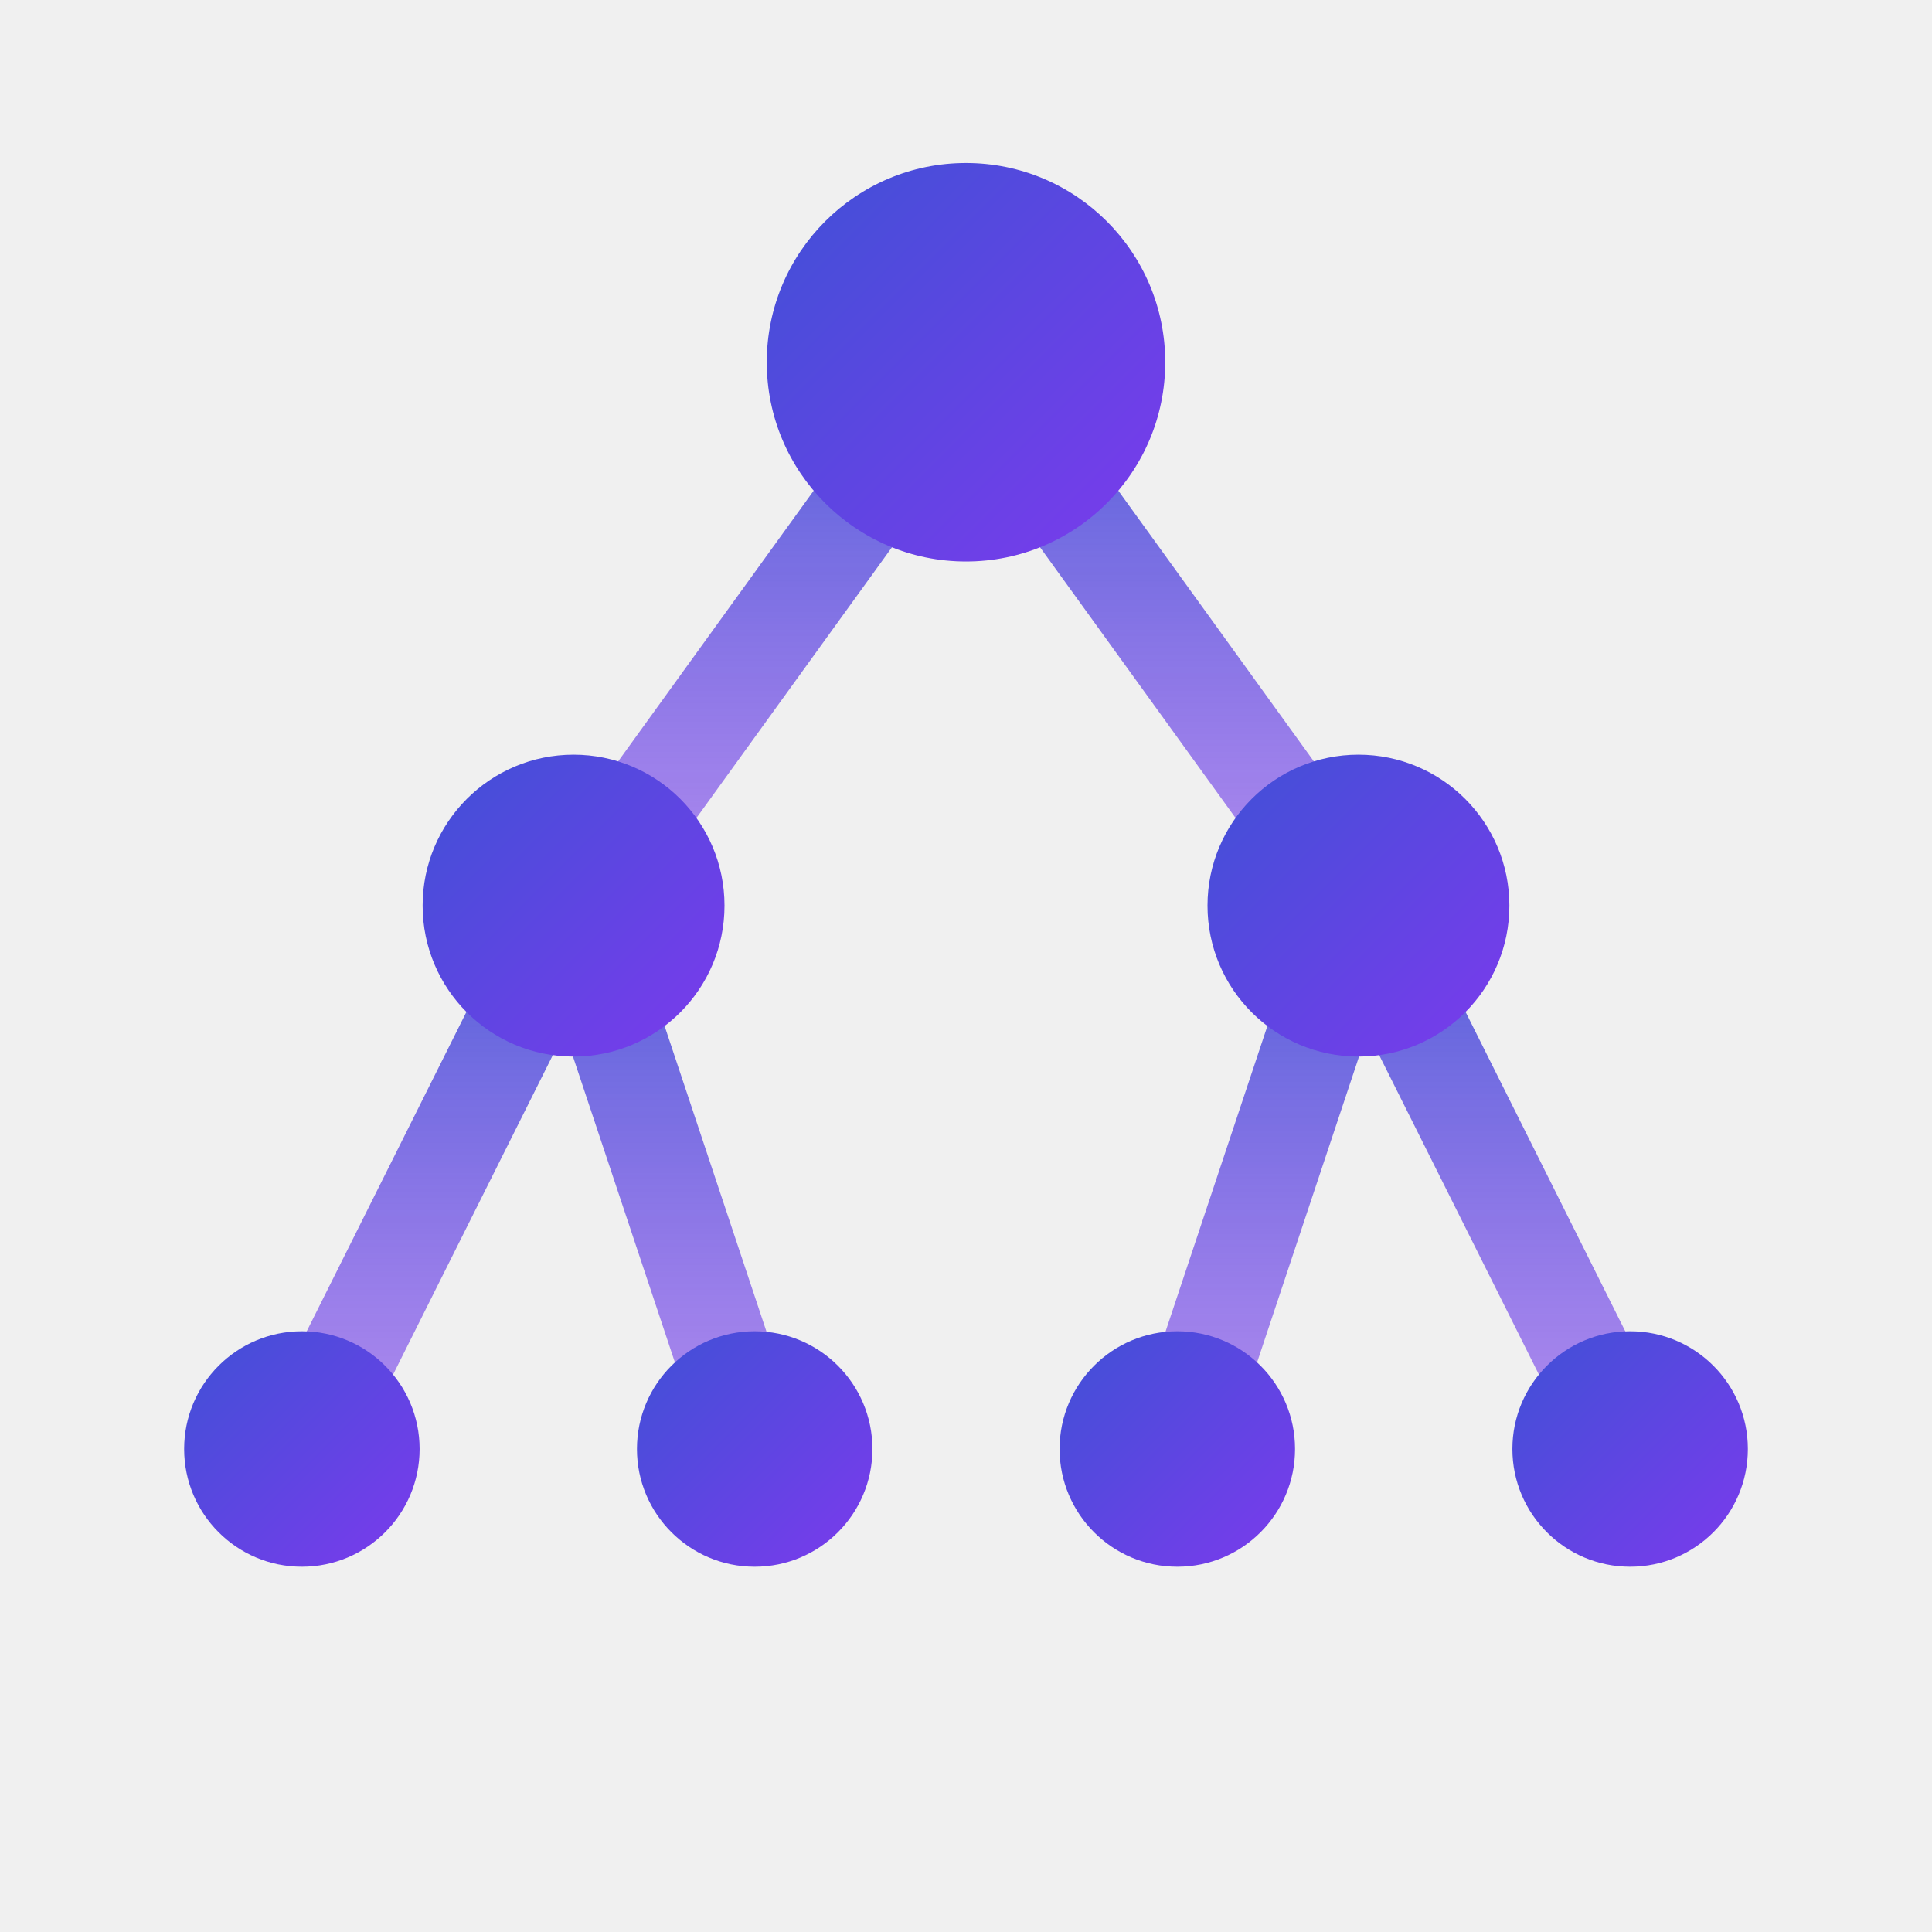
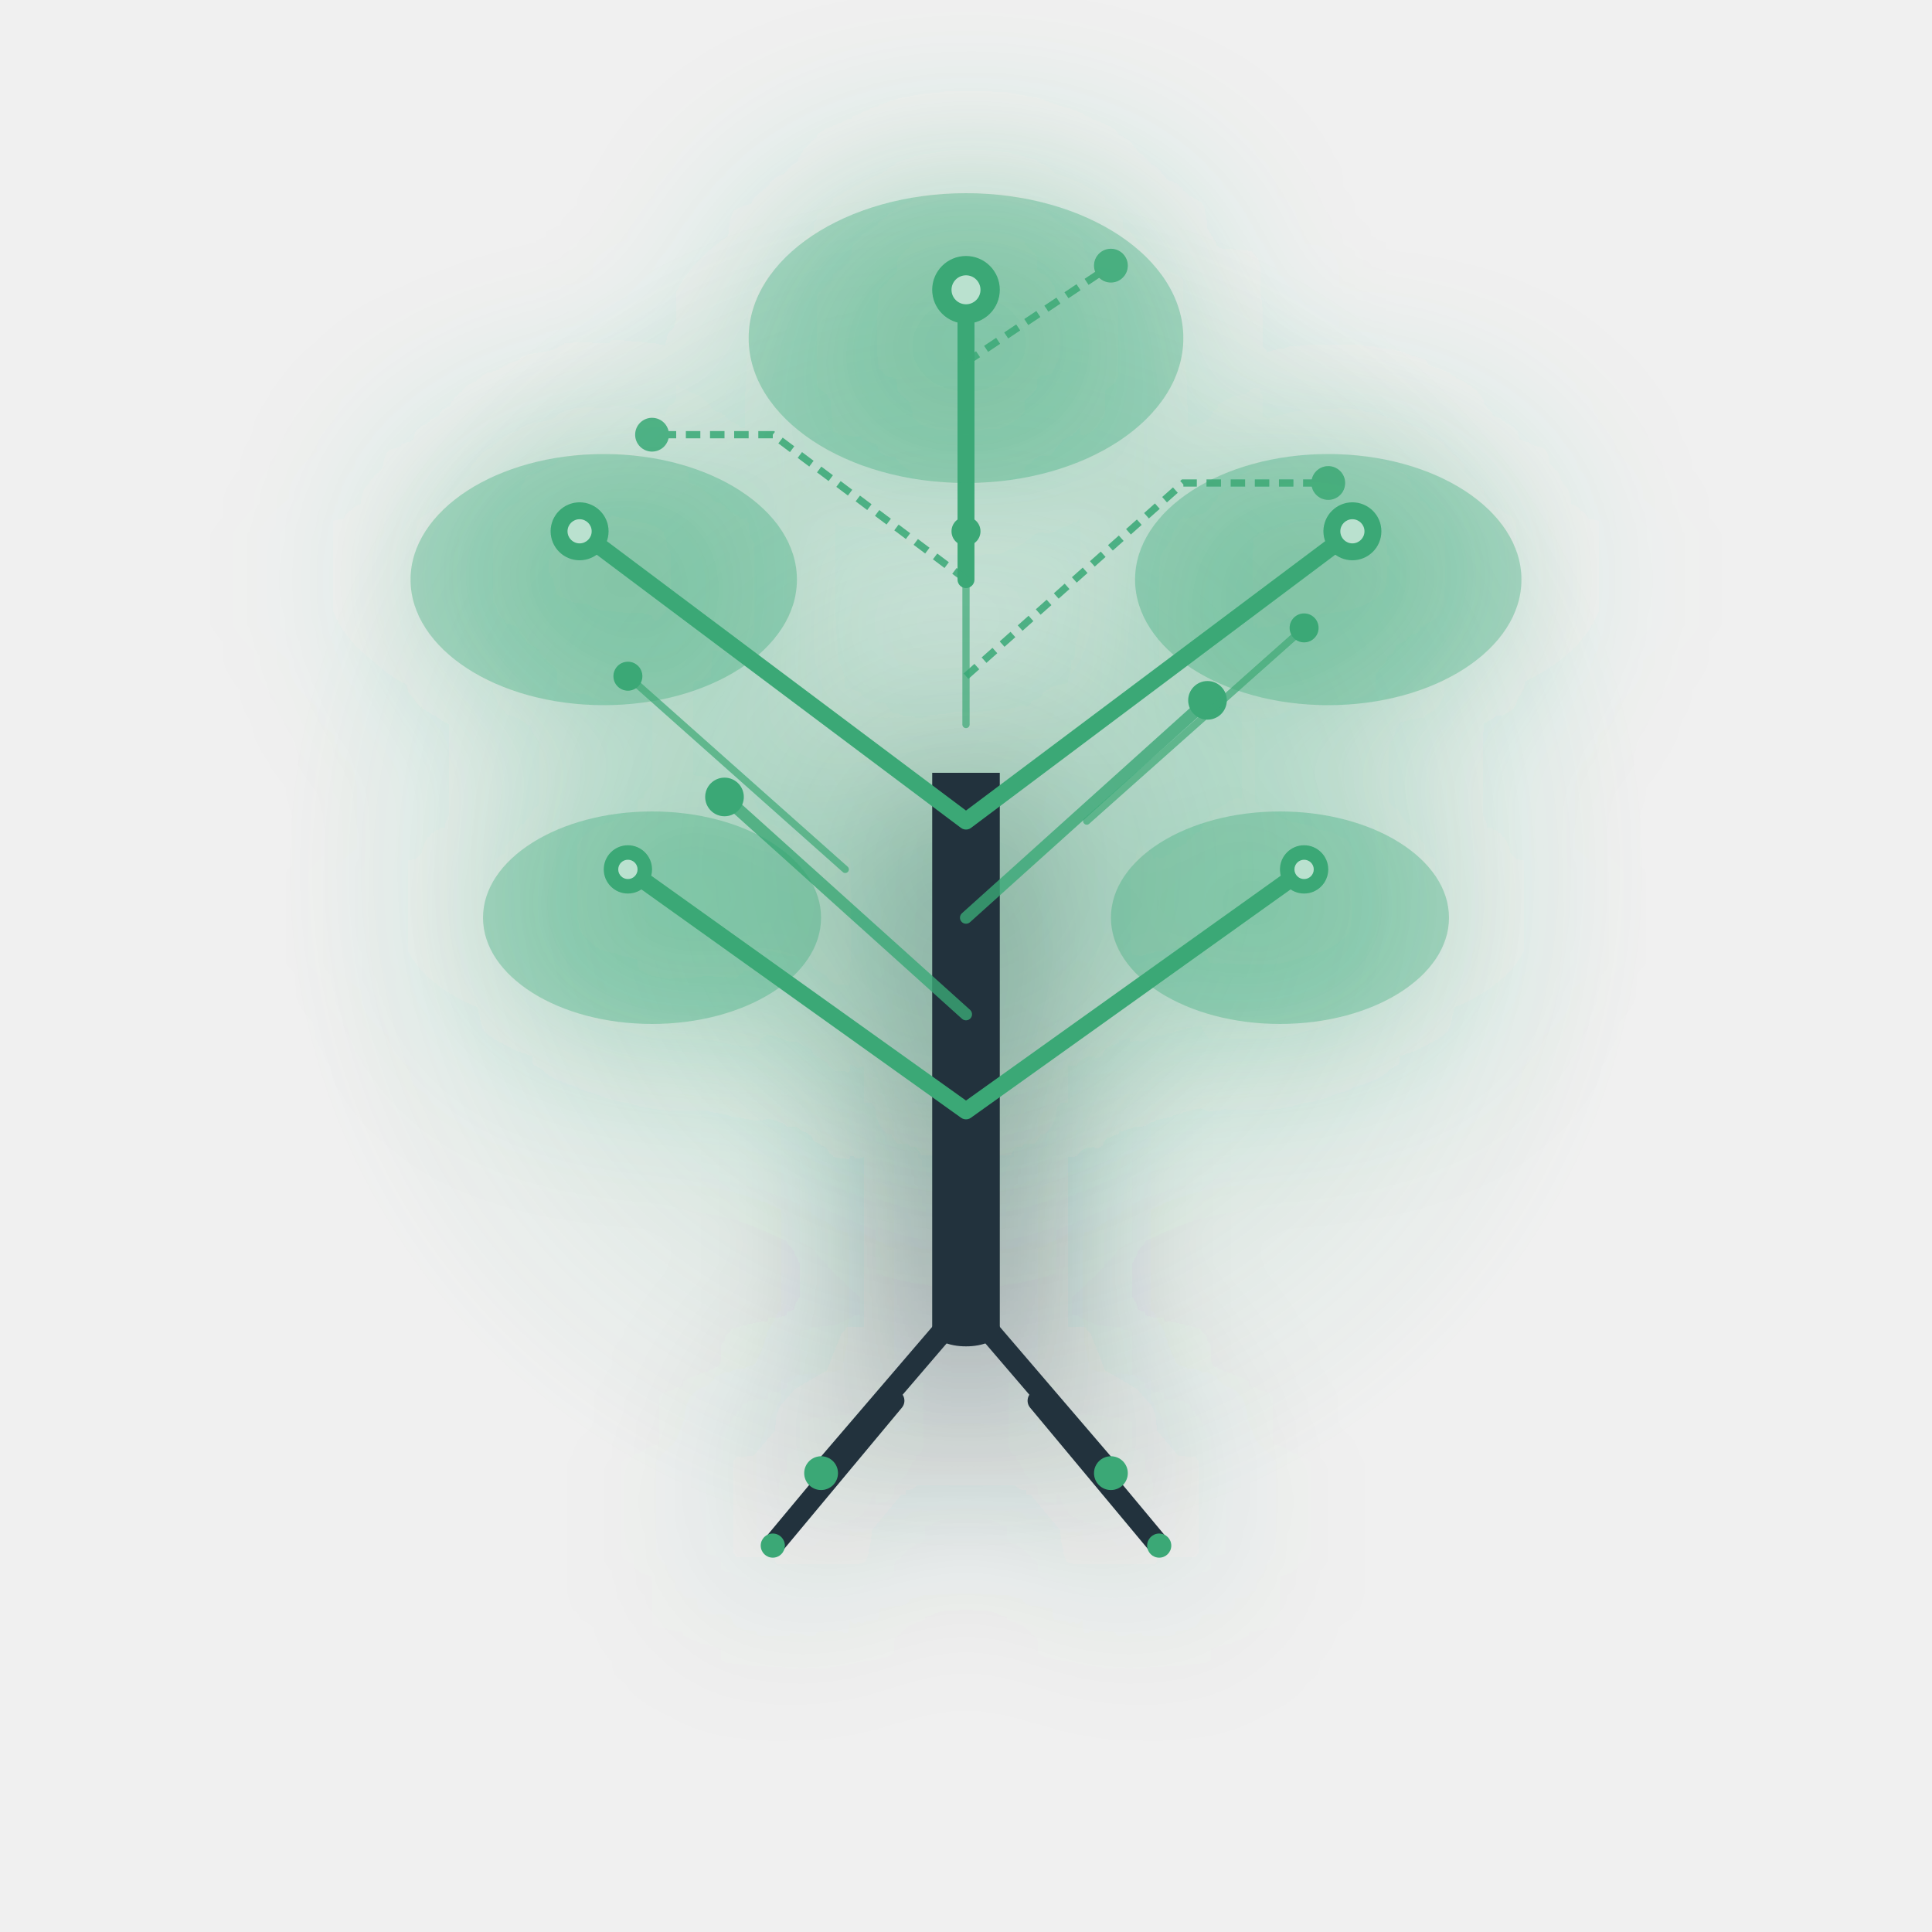
- <svg xmlns="http://www.w3.org/2000/svg" viewBox="0 0 64 64" width="64" height="64" role="img">
+ <svg xmlns="http://www.w3.org/2000/svg" viewBox="0 0 400 400" width="100%" height="100%" class="max-w-[280px] sm:max-w-[340px] aspect-square">
  <defs>
-     <linearGradient id="gtNode" x1="0" y1="0" x2="1" y2="1">
-       <stop offset="0" stop-color="#3f51d6" />
-       <stop offset="1" stop-color="#7c3aed" />
-     </linearGradient>
-     <linearGradient id="gtEdge" x1="0" y1="0" x2="0" y2="1">
-       <stop offset="0" stop-color="#3f51d6" stop-opacity="0.9" />
-       <stop offset="1" stop-color="#7c3aed" stop-opacity="0.55" />
-     </linearGradient>
+     <radialGradient id="bgGlow" cx="50%" cy="50%" r="50%">
+       <stop offset="0%" stop-color="#3aa876" stop-opacity="0.22" />
+       <stop offset="100%" stop-color="#3aa876" stop-opacity="0" />
+     </radialGradient>
+     <filter id="glow" x="-30%" y="-30%" width="160%" height="160%">
+       <feGaussianBlur stdDeviation="20" result="blur" />
+       <feComposite in="SourceGraphic" in2="blur" operator="over" />
+     </filter>
  </defs>
-   <g stroke="url(#gtEdge)" stroke-width="3.2" stroke-linecap="round" fill="none">
-     <path d="M32 12 L19 30" />
-     <path d="M32 12 L45 30" />
-     <path d="M19 30 L10 48" />
-     <path d="M19 30 L25 48" />
-     <path d="M45 30 L39 48" />
-     <path d="M45 30 L54 48" />
-   </g>
-   <g fill="url(#gtNode)">
-     <circle cx="32" cy="12" r="6.6" />
-     <circle cx="19" cy="30" r="5" />
-     <circle cx="45" cy="30" r="5" />
-     <circle cx="10" cy="48" r="3.9" />
-     <circle cx="25" cy="48" r="3.9" />
-     <circle cx="39" cy="48" r="3.9" />
-     <circle cx="54" cy="48" r="3.9" />
+   <circle cx="200" cy="180" r="140" fill="url(#bgGlow)" />
+   <g filter="url(#glow)">
+     <path d="M200,270 L170,305 M200,270 L230,305 M185,290 L160,320 M215,290 L240,320" stroke="#22303c" stroke-width="4.5" stroke-linecap="round" />
+     <circle cx="170" cy="305" r="3.5" fill="#3aa876" />
+     <circle cx="230" cy="305" r="3.5" fill="#3aa876" />
+     <circle cx="160" cy="320" r="2.5" fill="#3aa876" />
+     <circle cx="240" cy="320" r="2.5" fill="#3aa876" />
+     <path d="M193,160 L193,275 C193,280 207,280 207,275 L207,160 Z" fill="#22303c" />
+     <path d="M200,230 L130,180 M200,230 L270,180" stroke="#3aa876" stroke-width="3.5" stroke-linecap="round" />
+     <path d="M200,170 L120,110 M200,170 L280,110" stroke="#3aa876" stroke-width="3.5" stroke-linecap="round" />
+     <path d="M200,120 L200,60" stroke="#3aa876" stroke-width="3.5" stroke-linecap="round" />
+     <path d="M200,210 L150,165 M200,190 L250,145" stroke="#3aa876" stroke-width="2.5" stroke-linecap="round" opacity="0.8" />
+     <circle cx="150" cy="165" r="4" fill="#3aa876" />
+     <circle cx="250" cy="145" r="4" fill="#3aa876" />
+     <path d="M175,180 L130,140 M225,170 L270,130 M200,150 L200,110" stroke="#3aa876" stroke-width="1.5" stroke-linecap="round" opacity="0.7" />
+     <circle cx="130" cy="140" r="3" fill="#3aa876" />
+     <circle cx="270" cy="130" r="3" fill="#3aa876" />
+     <circle cx="200" cy="110" r="3" fill="#3aa876" />
+     <circle cx="200" cy="60" r="7" fill="#3aa876" />
+     <circle cx="200" cy="60" r="3" fill="#FFFFFF" />
+     <g>
+       <circle cx="130" cy="180" r="5" fill="#3aa876" />
+       <circle cx="270" cy="180" r="5" fill="#3aa876" />
+       <circle cx="120" cy="110" r="6" fill="#3aa876" />
+       <circle cx="280" cy="110" r="6" fill="#3aa876" />
+       <circle cx="130" cy="180" r="2" fill="#FFFFFF" />
+       <circle cx="270" cy="180" r="2" fill="#FFFFFF" />
+       <circle cx="120" cy="110" r="2.5" fill="#FFFFFF" />
+       <circle cx="280" cy="110" r="2.5" fill="#FFFFFF" />
+     </g>
+     <g opacity="0.85">
+       <path d="M200,100 L200,75 L230,55" fill="none" stroke="#3aa876" stroke-width="1.5" stroke-dasharray="3,2" />
+       <circle cx="230" cy="55" r="3.5" fill="#3aa876" />
+       <path d="M200,120 L160,90 L135,90" fill="none" stroke="#3aa876" stroke-width="1.5" stroke-dasharray="3,2" />
+       <circle cx="135" cy="90" r="3.5" fill="#3aa876" />
+       <path d="M200,140 L245,100 L275,100" fill="none" stroke="#3aa876" stroke-width="1.5" stroke-dasharray="3,2" />
+       <circle cx="275" cy="100" r="3.5" fill="#3aa876" />
+     </g>
+     <g fill="#3aa876" opacity="0.35">
+       <ellipse cx="200" cy="70" rx="45" ry="30" />
+       <ellipse cx="125" cy="120" rx="40" ry="26" />
+       <ellipse cx="275" cy="120" rx="40" ry="26" />
+       <ellipse cx="135" cy="190" rx="35" ry="22" />
+       <ellipse cx="265" cy="190" rx="35" ry="22" />
+     </g>
  </g>
</svg>
